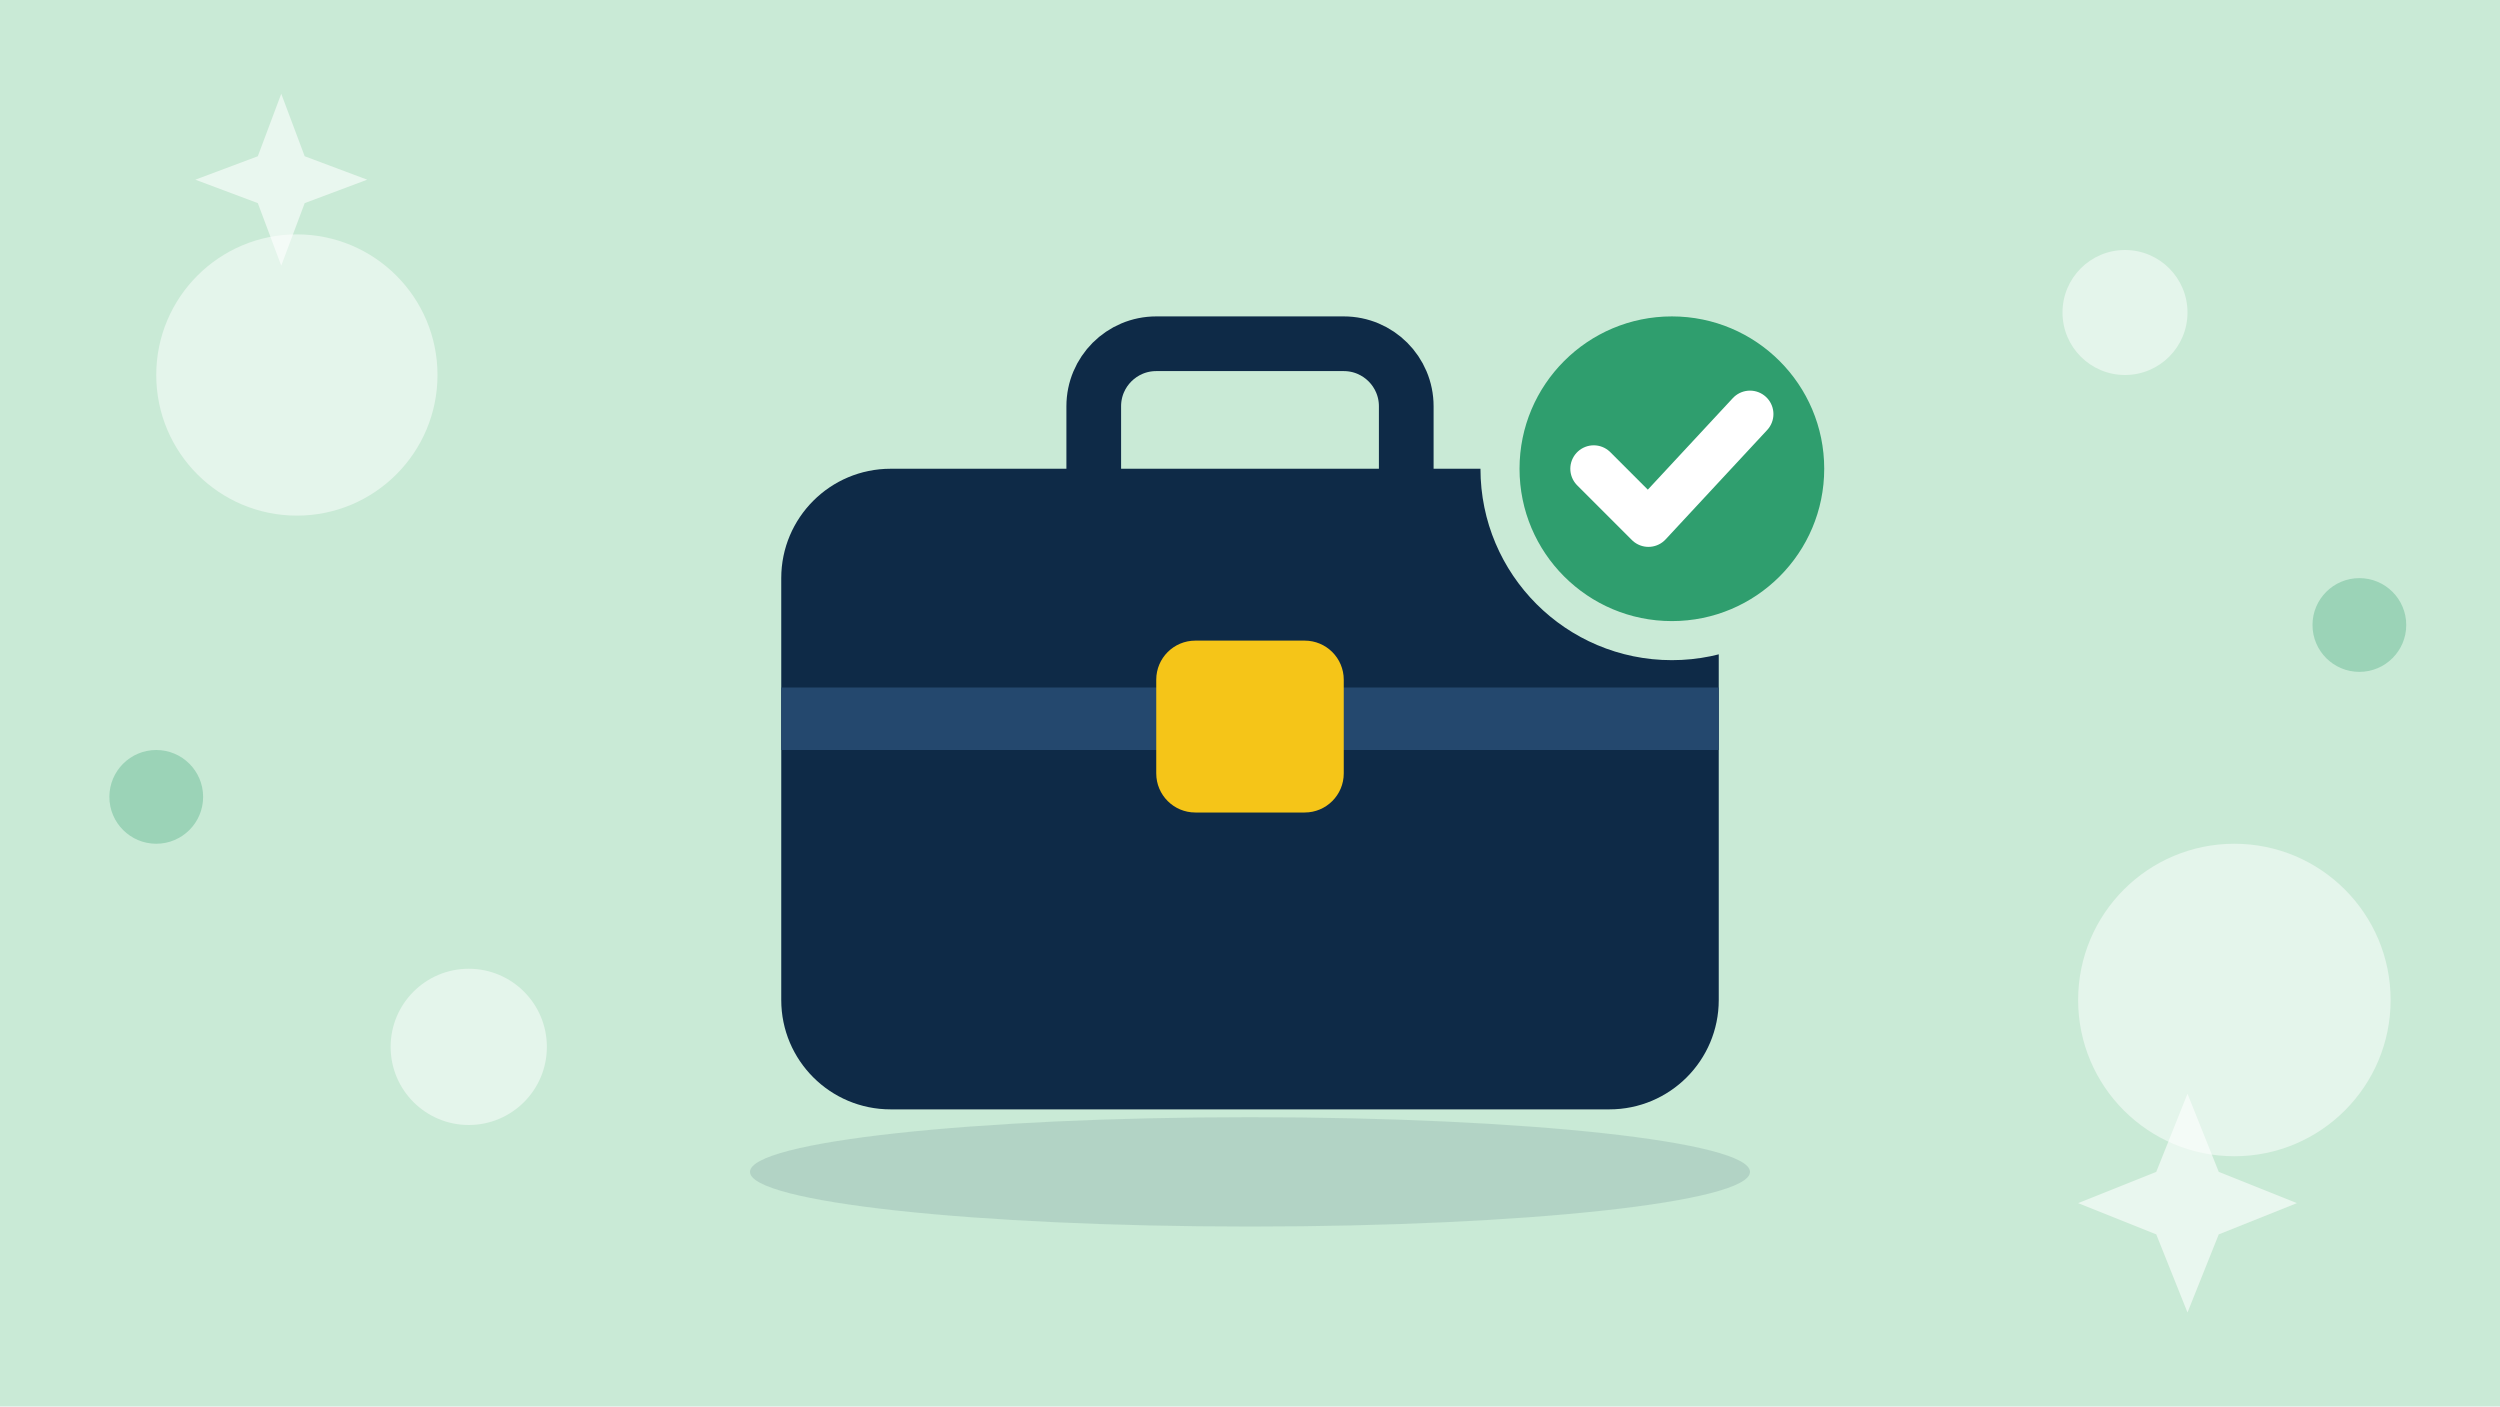
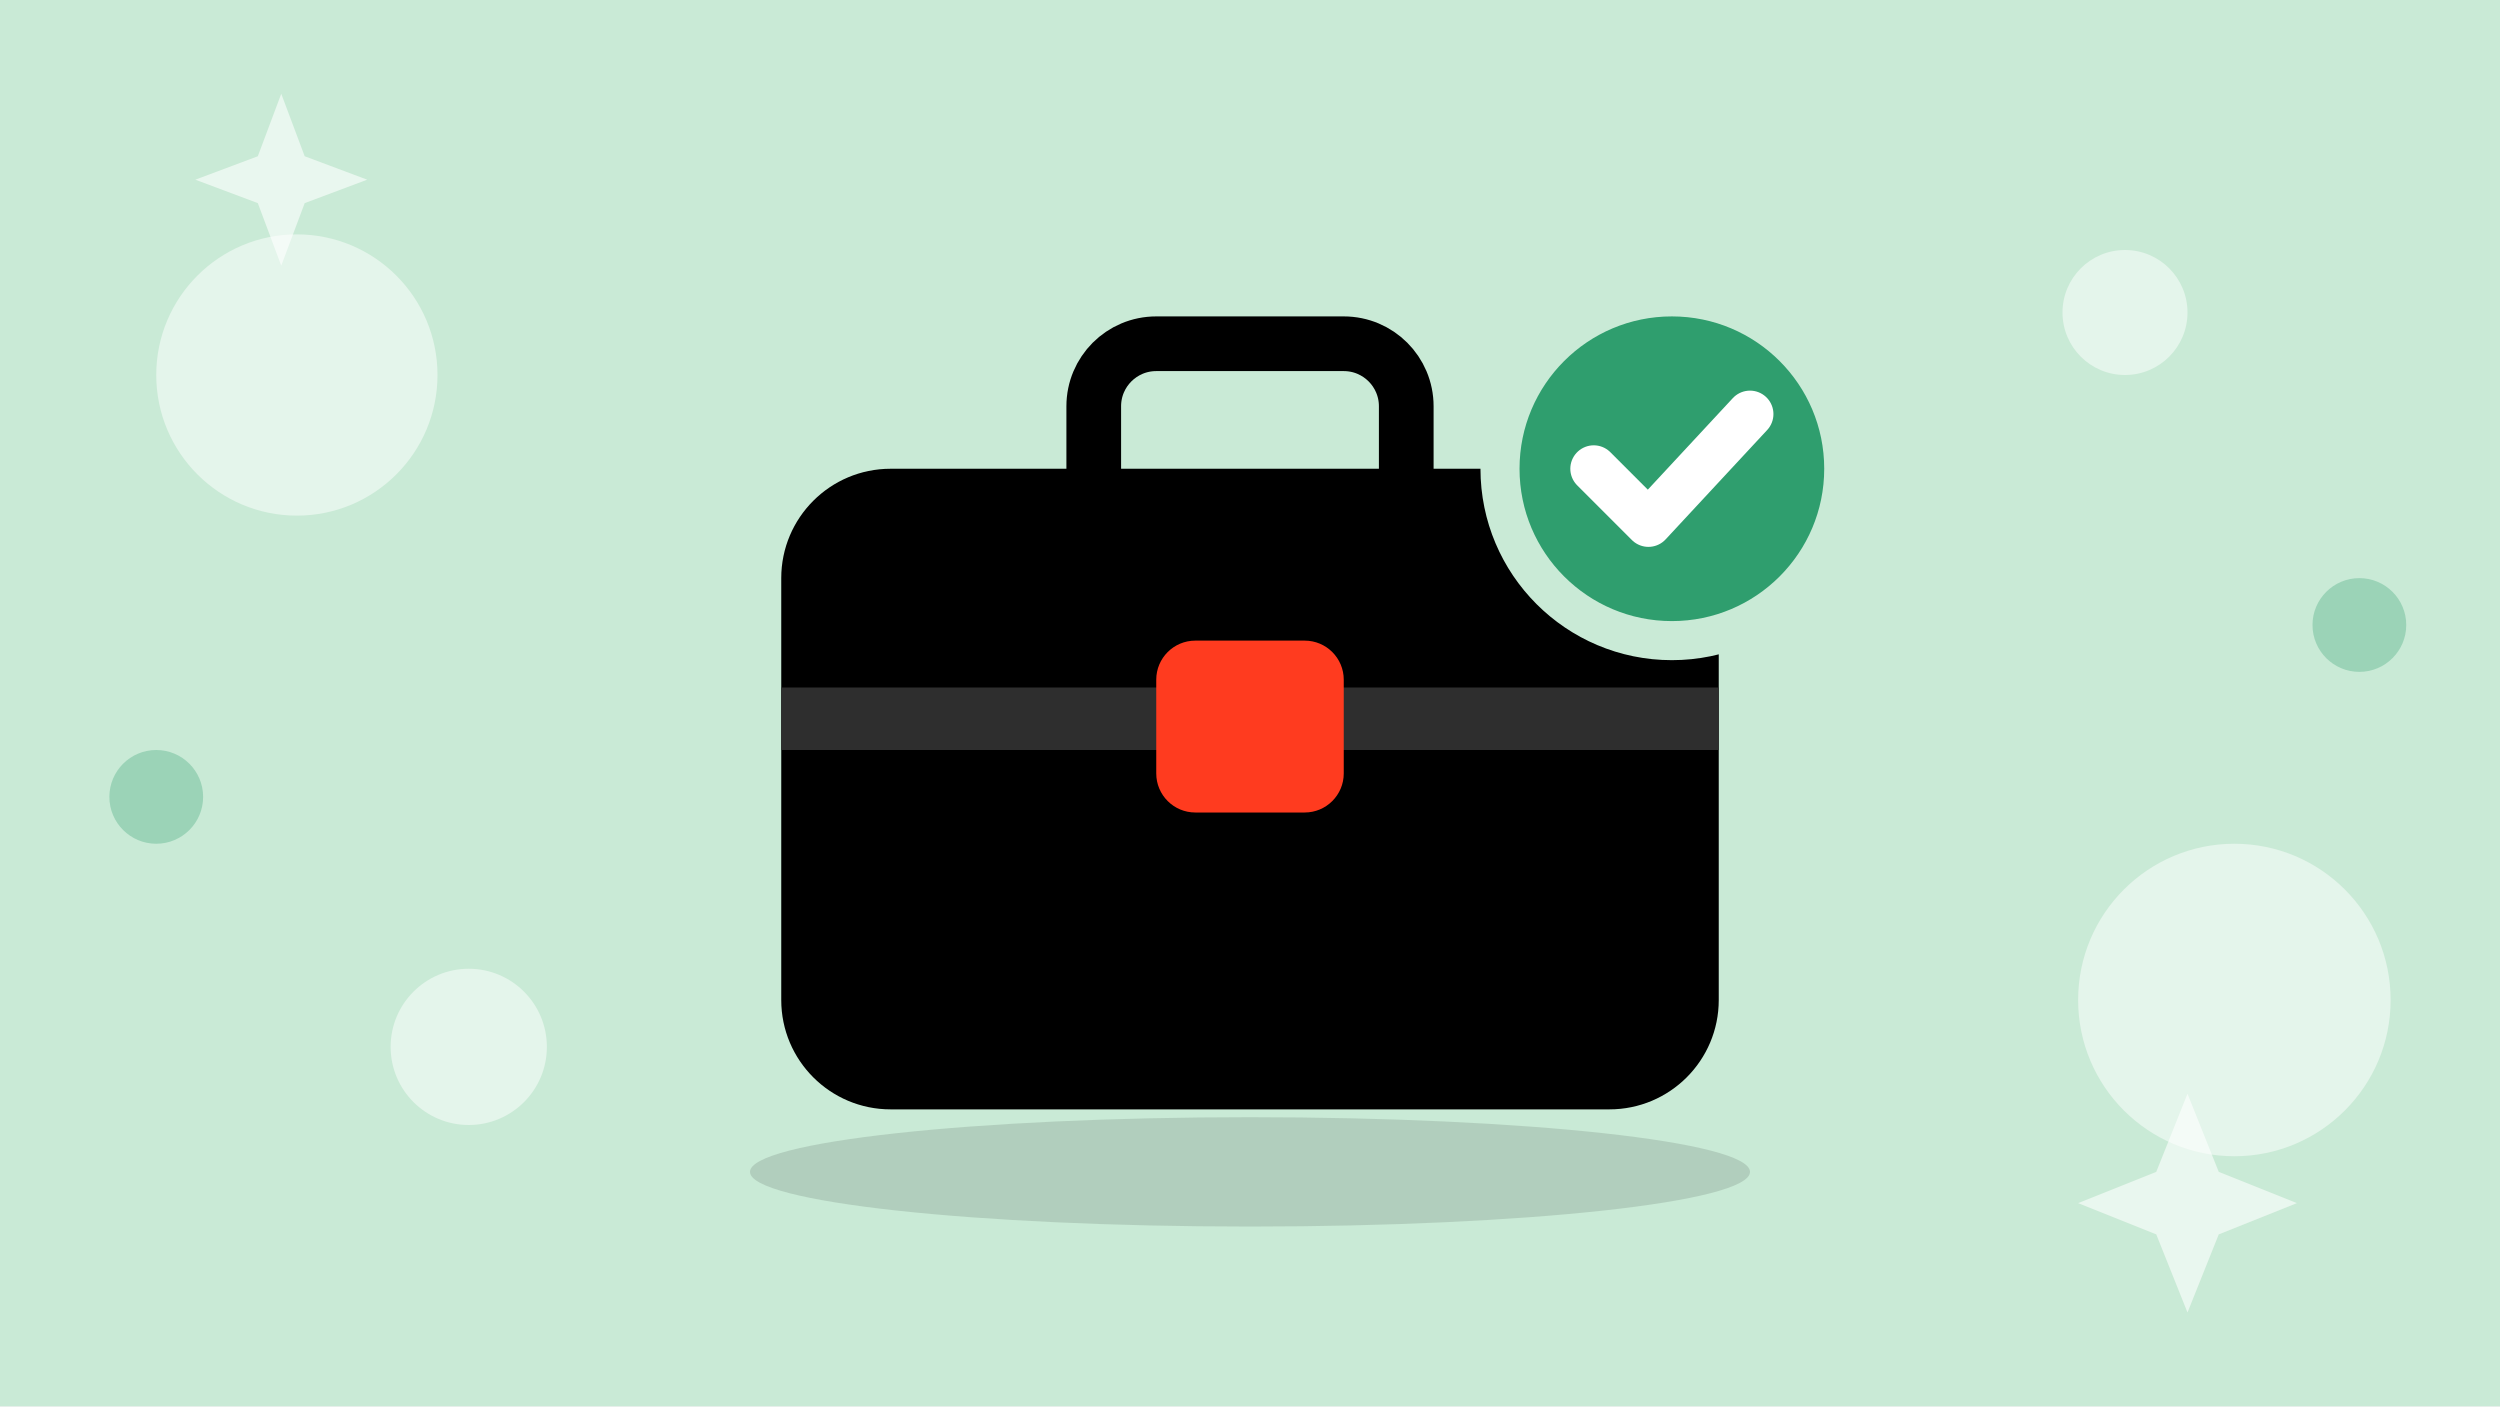
<svg xmlns="http://www.w3.org/2000/svg" viewBox="0 0 320 180" width="320" height="180">
  <rect width="320" height="180" fill="#c9ead6" />
  <g fill="#fff" fill-opacity=".5">
    <circle cx="38" cy="48" r="18" />
    <circle cx="60" cy="134" r="10" />
    <circle cx="286" cy="128" r="20" />
    <circle cx="272" cy="40" r="8" />
  </g>
  <g fill="#2f9e6e" fill-opacity=".3">
    <circle cx="20" cy="102" r="6" />
    <circle cx="302" cy="80" r="6" />
  </g>
  <path d="M276 150l4-10 4 10 10 4-10 4-4 10-4-10-10-4z" fill="#fff" fill-opacity=".6" />
  <path d="M36 12l3 8 8 3-8 3-3 8-3-8-8-3 8-3z" fill="#fff" fill-opacity=".6" />
-   <ellipse cx="160" cy="150" rx="64" ry="7" fill="#0e2a47" fill-opacity=".12" />
-   <path d="M140 62V52a8 8 0 0 1 8-8h24a8 8 0 0 1 8 8v10" fill="none" stroke="#0e2a47" stroke-width="7" stroke-linejoin="round" />
-   <rect x="100" y="60" width="120" height="82" rx="14" fill="#0e2a47" />
-   <path d="M100 92h120" stroke="#24486e" stroke-width="8" />
-   <rect x="148" y="82" width="24" height="22" rx="5" fill="#f5c518" />
+   <ellipse cx="160" cy="150" rx="64" ry="7" fill="#000000" fill-opacity=".12" />
+   <path d="M140 62V52a8 8 0 0 1 8-8h24a8 8 0 0 1 8 8v10" fill="none" stroke="#000000" stroke-width="7" stroke-linejoin="round" />
+   <rect x="100" y="60" width="120" height="82" rx="14" fill="#000000" />
+   <path d="M100 92h120" stroke="#2e2e2e" stroke-width="8" />
+   <rect x="148" y="82" width="24" height="22" rx="5" fill="#ff3b1f" />
  <circle cx="214" cy="60" r="22" fill="#2f9e6e" stroke="#c9ead6" stroke-width="5" />
  <path d="M204 60l7 7 13-14" fill="none" stroke="#fff" stroke-width="6" stroke-linecap="round" stroke-linejoin="round" />
</svg>
